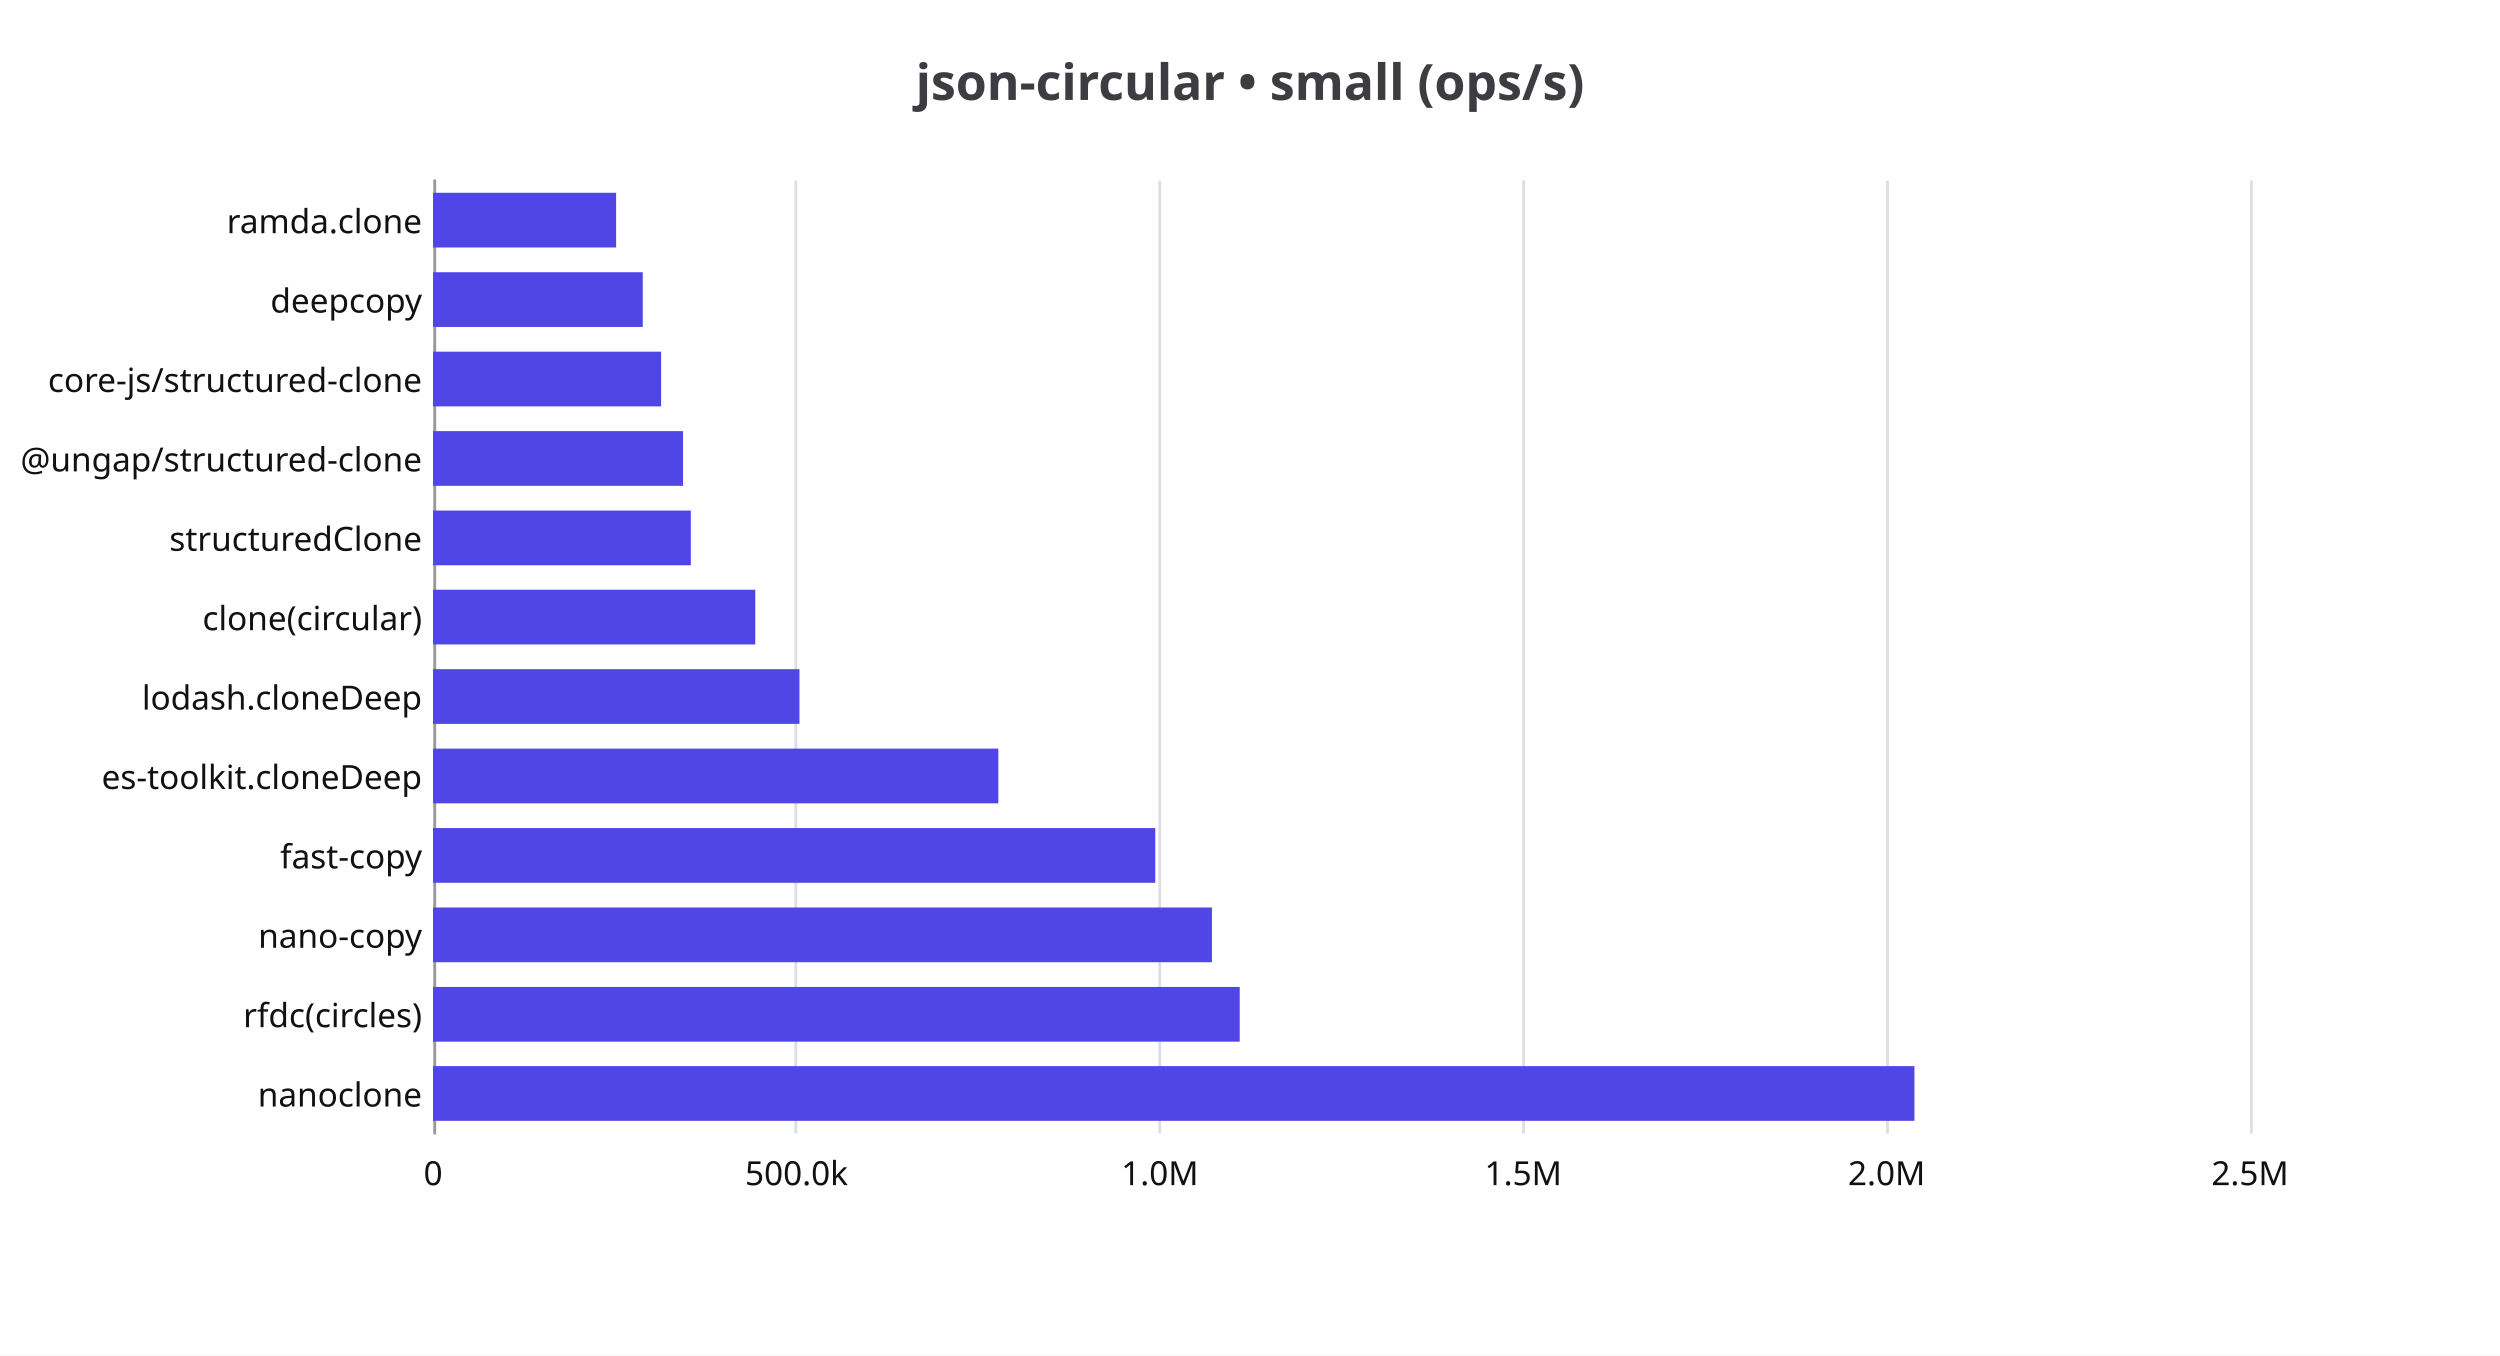
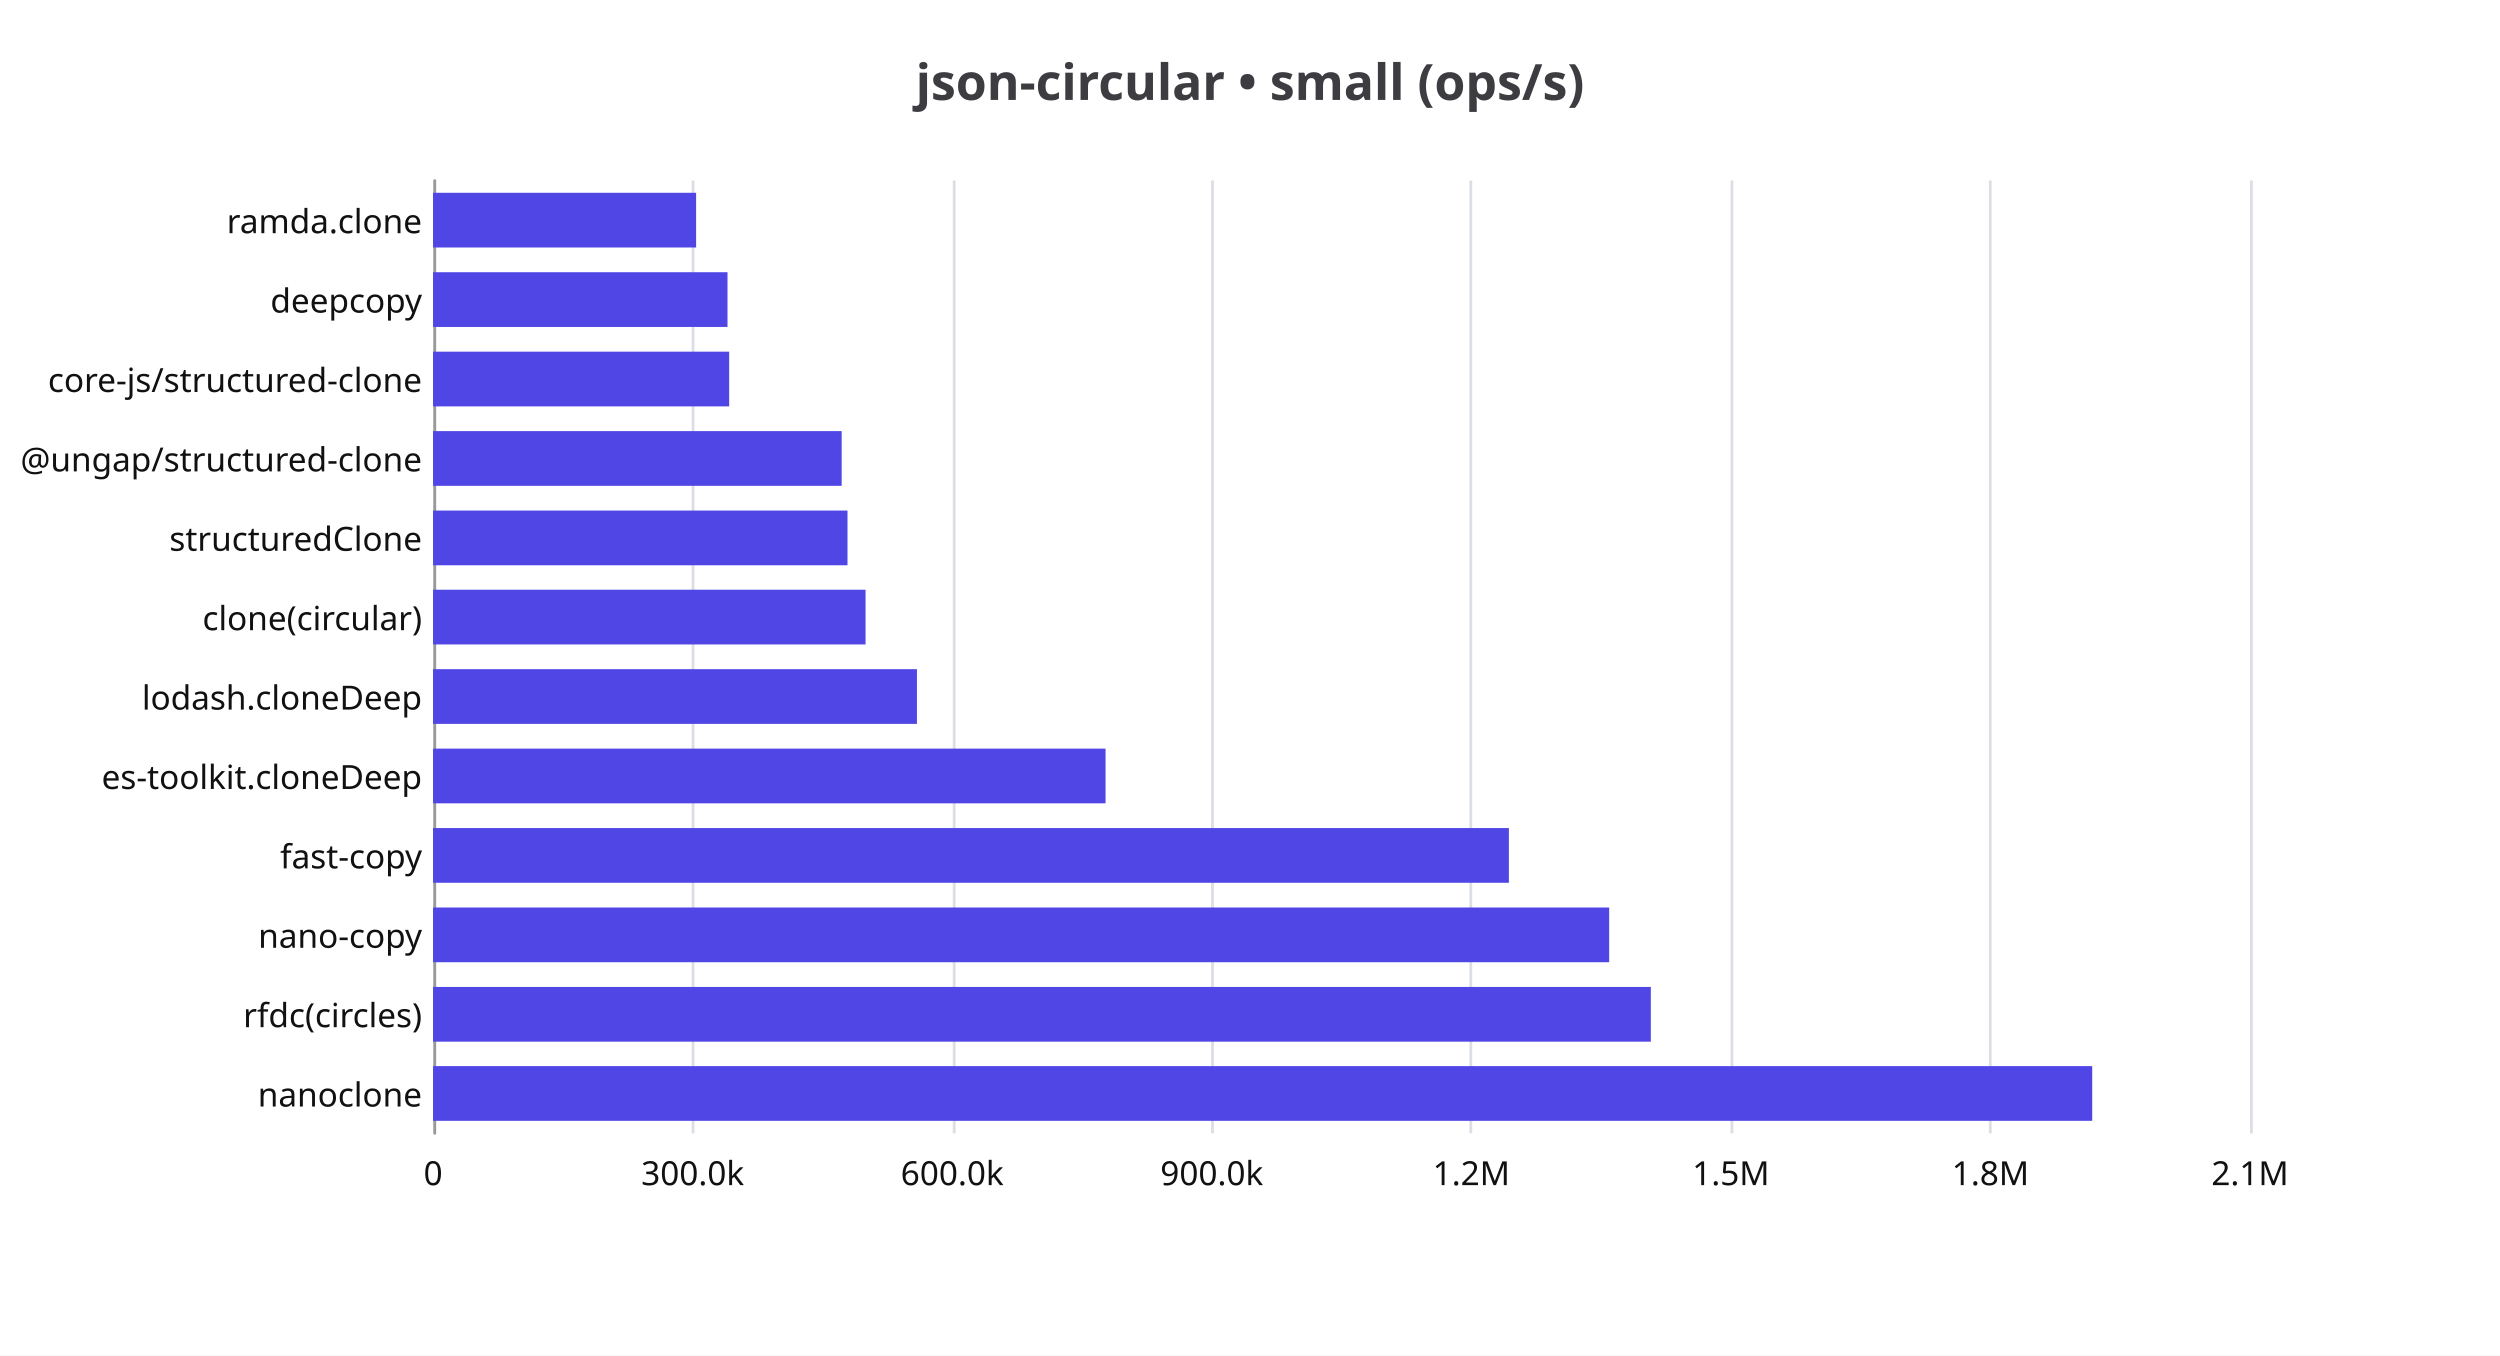
<svg xmlns="http://www.w3.org/2000/svg" width="900" height="488" version="1.1" baseProfile="full" viewBox="0 0 900 488">
  <rect width="900" height="488" x="0" y="0" fill="#ffffff" />
  <path d="M156.5 65L156.5 408" fill="none" pointer-events="visible" stroke="#dbdee4" class="zr2-cls-4" />
-   <path d="M286.5 65L286.5 408" fill="none" pointer-events="visible" stroke="#dbdee4" class="zr2-cls-4" />
-   <path d="M417.5 65L417.5 408" fill="none" pointer-events="visible" stroke="#dbdee4" class="zr2-cls-4" />
-   <path d="M548.5 65L548.5 408" fill="none" pointer-events="visible" stroke="#dbdee4" class="zr2-cls-4" />
-   <path d="M679.5 65L679.5 408" fill="none" pointer-events="visible" stroke="#dbdee4" class="zr2-cls-4" />
+   <path d="M249.5 65L249.5 408" fill="none" pointer-events="visible" stroke="#dbdee4" class="zr2-cls-4" />
+   <path d="M343.5 65L343.5 408" fill="none" pointer-events="visible" stroke="#dbdee4" class="zr2-cls-4" />
+   <path d="M436.5 65L436.5 408" fill="none" pointer-events="visible" stroke="#dbdee4" class="zr2-cls-4" />
+   <path d="M529.5 65L529.5 408" fill="none" pointer-events="visible" stroke="#dbdee4" class="zr2-cls-4" />
+   <path d="M623.5 65L623.5 408" fill="none" pointer-events="visible" stroke="#dbdee4" class="zr2-cls-4" />
+   <path d="M716.5 65L716.5 408" fill="none" pointer-events="visible" stroke="#dbdee4" class="zr2-cls-4" />
  <path d="M810.5 65L810.5 408" fill="none" pointer-events="visible" stroke="#dbdee4" class="zr2-cls-4" />
  <path d="M156.5 408L156.5 65" fill="none" pointer-events="visible" stroke="#999" stroke-linecap="round" class="zr2-cls-4" />
  <text dominant-baseline="central" text-anchor="end" style="font-size:12px;font-family:Microsoft YaHei;" xml:space="preserve" transform="translate(151.92 393.7083)" fill="#111">    nanoclone</text>
  <text dominant-baseline="central" text-anchor="end" style="font-size:12px;font-family:Microsoft YaHei;" xml:space="preserve" transform="translate(151.92 365.125)" fill="#111">    rfdc(circles)</text>
  <text dominant-baseline="central" text-anchor="end" style="font-size:12px;font-family:Microsoft YaHei;" xml:space="preserve" transform="translate(151.92 336.5417)" fill="#111">    nano-copy</text>
  <text dominant-baseline="central" text-anchor="end" style="font-size:12px;font-family:Microsoft YaHei;" xml:space="preserve" transform="translate(151.92 307.9583)" fill="#111">    fast-copy</text>
  <text dominant-baseline="central" text-anchor="end" style="font-size:12px;font-family:Microsoft YaHei;" xml:space="preserve" transform="translate(151.92 279.375)" fill="#111">    es-toolkit.cloneDeep</text>
  <text dominant-baseline="central" text-anchor="end" style="font-size:12px;font-family:Microsoft YaHei;" xml:space="preserve" transform="translate(151.92 250.7917)" fill="#111">    lodash.cloneDeep</text>
  <text dominant-baseline="central" text-anchor="end" style="font-size:12px;font-family:Microsoft YaHei;" xml:space="preserve" transform="translate(151.92 222.2083)" fill="#111">    clone(circular)</text>
  <text dominant-baseline="central" text-anchor="end" style="font-size:12px;font-family:Microsoft YaHei;" xml:space="preserve" transform="translate(151.92 193.625)" fill="#111">    structuredClone</text>
  <text dominant-baseline="central" text-anchor="end" style="font-size:12px;font-family:Microsoft YaHei;" xml:space="preserve" transform="translate(151.92 165.0417)" fill="#111">    @ungap/structured-clone</text>
  <text dominant-baseline="central" text-anchor="end" style="font-size:12px;font-family:Microsoft YaHei;" xml:space="preserve" transform="translate(151.92 136.4583)" fill="#111">    core-js/structured-clone</text>
  <text dominant-baseline="central" text-anchor="end" style="font-size:12px;font-family:Microsoft YaHei;" xml:space="preserve" transform="translate(151.92 107.875)" fill="#111">    deepcopy</text>
  <text dominant-baseline="central" text-anchor="end" style="font-size:12px;font-family:Microsoft YaHei;" xml:space="preserve" transform="translate(151.92 79.2917)" fill="#111">    ramda.clone</text>
  <text dominant-baseline="central" text-anchor="middle" style="font-size:12px;font-family:Microsoft YaHei;" y="6" transform="translate(155.92 416)" fill="#111">0</text>
-   <text dominant-baseline="central" text-anchor="middle" style="font-size:12px;font-family:Microsoft YaHei;" y="6" transform="translate(286.736 416)" fill="#111">500.0k</text>
-   <text dominant-baseline="central" text-anchor="middle" style="font-size:12px;font-family:Microsoft YaHei;" y="6" transform="translate(417.552 416)" fill="#111">1.0M</text>
-   <text dominant-baseline="central" text-anchor="middle" style="font-size:12px;font-family:Microsoft YaHei;" y="6" transform="translate(548.368 416)" fill="#111">1.5M</text>
-   <text dominant-baseline="central" text-anchor="middle" style="font-size:12px;font-family:Microsoft YaHei;" y="6" transform="translate(679.184 416)" fill="#111">2.0M</text>
-   <text dominant-baseline="central" text-anchor="middle" style="font-size:12px;font-family:Microsoft YaHei;" y="6" transform="translate(810 416)" fill="#111">2.5M</text>
-   <path d="M155.9 383.8l533.3 0l0 19.7l-533.3 0Z" fill="#4F46E5" ecmeta_series_index="0" ecmeta_data_index="0" ecmeta_ssr_type="chart" class="zr2-cls-5" />
-   <path d="M155.9 355.3l290.4 0l0 19.7l-290.4 0Z" fill="#4F46E5" ecmeta_series_index="0" ecmeta_data_index="1" ecmeta_ssr_type="chart" class="zr2-cls-5" />
-   <path d="M155.9 326.7l280.4 0l0 19.7l-280.4 0Z" fill="#4F46E5" ecmeta_series_index="0" ecmeta_data_index="2" ecmeta_ssr_type="chart" class="zr2-cls-5" />
-   <path d="M155.9 298.1l260 0l0 19.7l-260 0Z" fill="#4F46E5" ecmeta_series_index="0" ecmeta_data_index="3" ecmeta_ssr_type="chart" class="zr2-cls-5" />
-   <path d="M155.9 269.5l203.5 0l0 19.7l-203.5 0Z" fill="#4F46E5" ecmeta_series_index="0" ecmeta_data_index="4" ecmeta_ssr_type="chart" class="zr2-cls-5" />
-   <path d="M155.9 240.9l131.9 0l0 19.7l-131.9 0Z" fill="#4F46E5" ecmeta_series_index="0" ecmeta_data_index="5" ecmeta_ssr_type="chart" class="zr2-cls-5" />
-   <path d="M155.9 212.3l116 0l0 19.7l-116 0Z" fill="#4F46E5" ecmeta_series_index="0" ecmeta_data_index="6" ecmeta_ssr_type="chart" class="zr2-cls-5" />
-   <path d="M155.9 183.8l92.8 0l0 19.7l-92.8 0Z" fill="#4F46E5" ecmeta_series_index="0" ecmeta_data_index="7" ecmeta_ssr_type="chart" class="zr2-cls-5" />
-   <path d="M155.9 155.2l90 0l0 19.7l-90 0Z" fill="#4F46E5" ecmeta_series_index="0" ecmeta_data_index="8" ecmeta_ssr_type="chart" class="zr2-cls-5" />
-   <path d="M155.9 126.6l82.1 0l0 19.7l-82.1 0Z" fill="#4F46E5" ecmeta_series_index="0" ecmeta_data_index="9" ecmeta_ssr_type="chart" class="zr2-cls-5" />
-   <path d="M155.9 98l75.5 0l0 19.7l-75.5 0Z" fill="#4F46E5" ecmeta_series_index="0" ecmeta_data_index="10" ecmeta_ssr_type="chart" class="zr2-cls-5" />
-   <path d="M155.9 69.4l65.9 0l0 19.7l-65.9 0Z" fill="#4F46E5" ecmeta_series_index="0" ecmeta_data_index="11" ecmeta_ssr_type="chart" class="zr2-cls-5" />
+   <text dominant-baseline="central" text-anchor="middle" style="font-size:12px;font-family:Microsoft YaHei;" y="6" transform="translate(249.36 416)" fill="#111">300.0k</text>
+   <text dominant-baseline="central" text-anchor="middle" style="font-size:12px;font-family:Microsoft YaHei;" y="6" transform="translate(342.8 416)" fill="#111">600.0k</text>
+   <text dominant-baseline="central" text-anchor="middle" style="font-size:12px;font-family:Microsoft YaHei;" y="6" transform="translate(436.24 416)" fill="#111">900.0k</text>
+   <text dominant-baseline="central" text-anchor="middle" style="font-size:12px;font-family:Microsoft YaHei;" y="6" transform="translate(529.68 416)" fill="#111">1.2M</text>
+   <text dominant-baseline="central" text-anchor="middle" style="font-size:12px;font-family:Microsoft YaHei;" y="6" transform="translate(623.12 416)" fill="#111">1.5M</text>
+   <text dominant-baseline="central" text-anchor="middle" style="font-size:12px;font-family:Microsoft YaHei;" y="6" transform="translate(716.56 416)" fill="#111">1.8M</text>
+   <text dominant-baseline="central" text-anchor="middle" style="font-size:12px;font-family:Microsoft YaHei;" y="6" transform="translate(810 416)" fill="#111">2.1M</text>
+   <path d="M155.9 383.8l597.3 0l0 19.7l-597.3 0Z" fill="#4F46E5" ecmeta_series_index="0" ecmeta_data_index="0" ecmeta_ssr_type="chart" class="zr2-cls-5" />
+   <path d="M155.9 355.3l438.4 0l0 19.7l-438.4 0Z" fill="#4F46E5" ecmeta_series_index="0" ecmeta_data_index="1" ecmeta_ssr_type="chart" class="zr2-cls-5" />
+   <path d="M155.9 326.7l423.4 0l0 19.7l-423.4 0Z" fill="#4F46E5" ecmeta_series_index="0" ecmeta_data_index="2" ecmeta_ssr_type="chart" class="zr2-cls-5" />
+   <path d="M155.9 298.1l387.3 0l0 19.7l-387.3 0Z" fill="#4F46E5" ecmeta_series_index="0" ecmeta_data_index="3" ecmeta_ssr_type="chart" class="zr2-cls-5" />
+   <path d="M155.9 269.5l242.1 0l0 19.7l-242.1 0Z" fill="#4F46E5" ecmeta_series_index="0" ecmeta_data_index="4" ecmeta_ssr_type="chart" class="zr2-cls-5" />
+   <path d="M155.9 240.9l174.2 0l0 19.7l-174.2 0Z" fill="#4F46E5" ecmeta_series_index="0" ecmeta_data_index="5" ecmeta_ssr_type="chart" class="zr2-cls-5" />
+   <path d="M155.9 212.3l155.7 0l0 19.7l-155.7 0Z" fill="#4F46E5" ecmeta_series_index="0" ecmeta_data_index="6" ecmeta_ssr_type="chart" class="zr2-cls-5" />
+   <path d="M155.9 183.8l149.2 0l0 19.7l-149.2 0Z" fill="#4F46E5" ecmeta_series_index="0" ecmeta_data_index="7" ecmeta_ssr_type="chart" class="zr2-cls-5" />
+   <path d="M155.9 155.2l147.1 0l0 19.7l-147.1 0Z" fill="#4F46E5" ecmeta_series_index="0" ecmeta_data_index="8" ecmeta_ssr_type="chart" class="zr2-cls-5" />
+   <path d="M155.9 126.6l106.6 0l0 19.7l-106.6 0Z" fill="#4F46E5" ecmeta_series_index="0" ecmeta_data_index="9" ecmeta_ssr_type="chart" class="zr2-cls-5" />
+   <path d="M155.9 98l106 0l0 19.7l-106 0Z" fill="#4F46E5" ecmeta_series_index="0" ecmeta_data_index="10" ecmeta_ssr_type="chart" class="zr2-cls-5" />
+   <path d="M155.9 69.4l94.7 0l0 19.7l-94.7 0Z" fill="#4F46E5" ecmeta_series_index="0" ecmeta_data_index="11" ecmeta_ssr_type="chart" class="zr2-cls-5" />
  <path d="M-118.6 -5l237.2 0l0 28l-237.2 0Z" transform="translate(450 20)" fill="rgb(0,0,0)" fill-opacity="0" stroke="#3c3c41" stroke-width="0" class="zr2-cls-4" />
  <text dominant-baseline="central" text-anchor="middle" style="font-size:18px;font-family:Microsoft YaHei;font-weight:bold;" xml:space="preserve" y="9" transform="translate(450 20)" fill="#3c3c41">json-circular • small (ops/s)</text>
  <style>
.zr2-cls-4:hover {
pointer-events:none;
}
.zr2-cls-5:hover {
cursor:pointer;
fill:rgba(86,77,251,1);
}



</style>
</svg>
